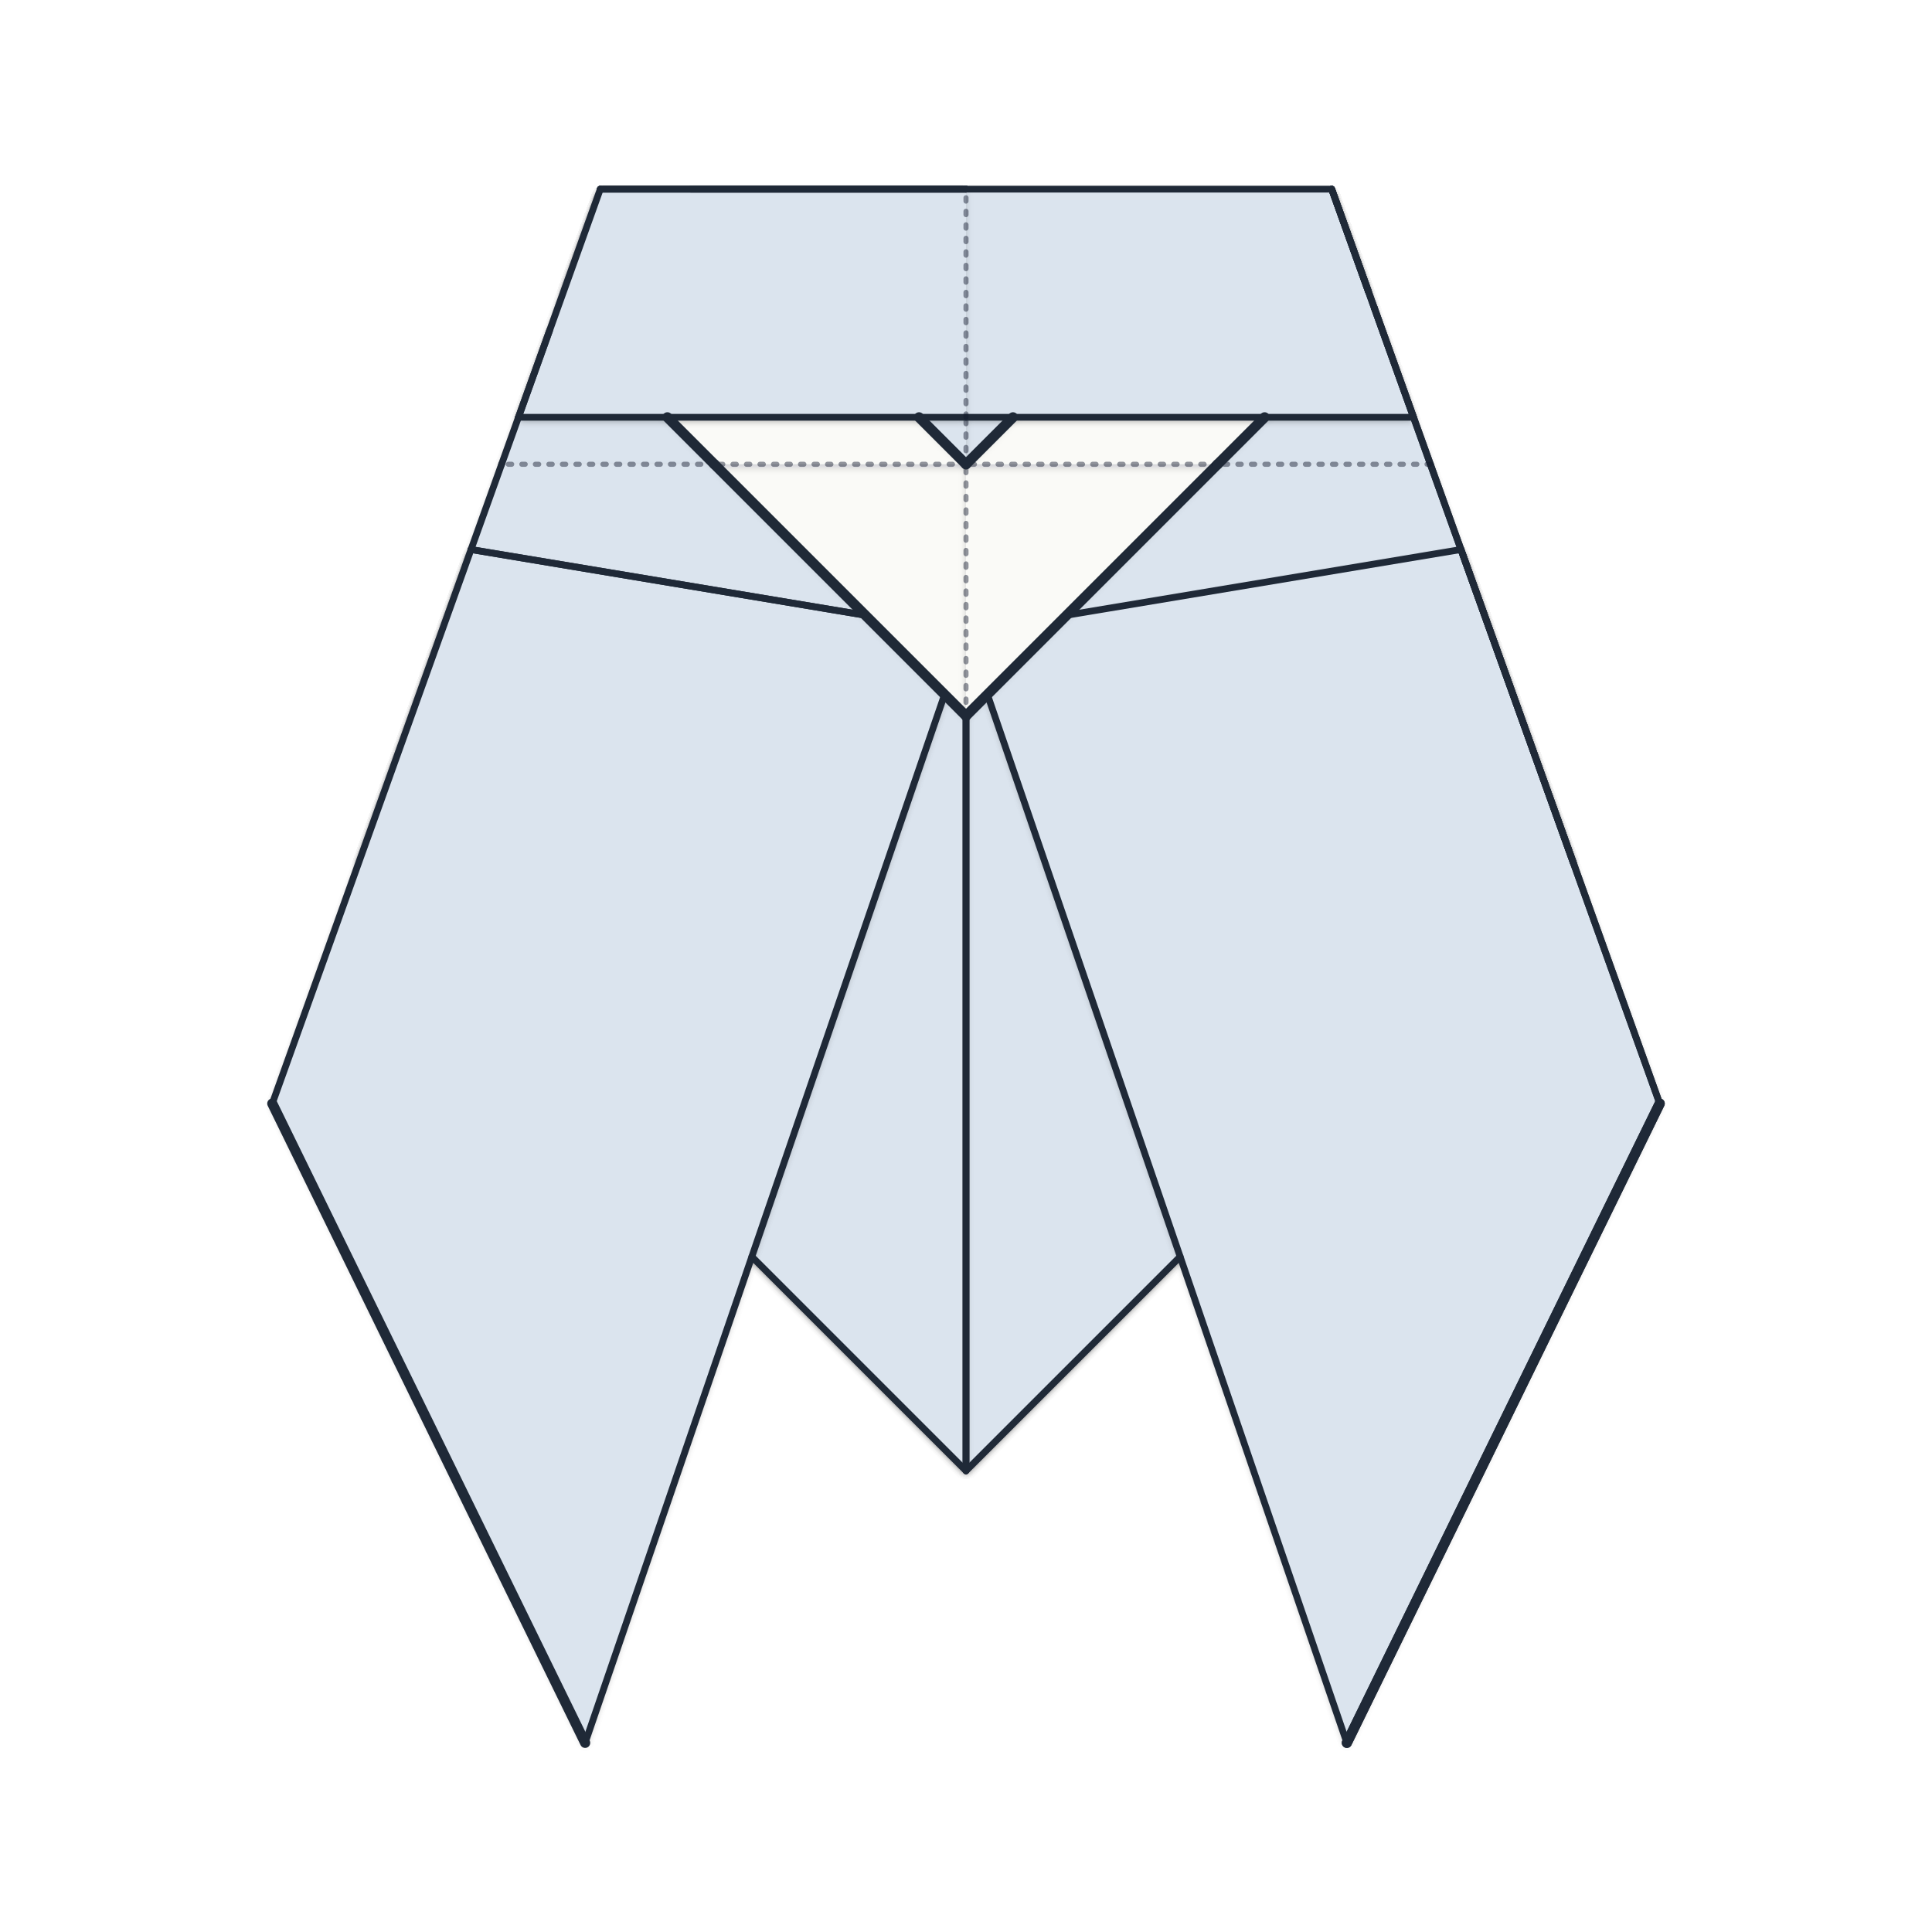
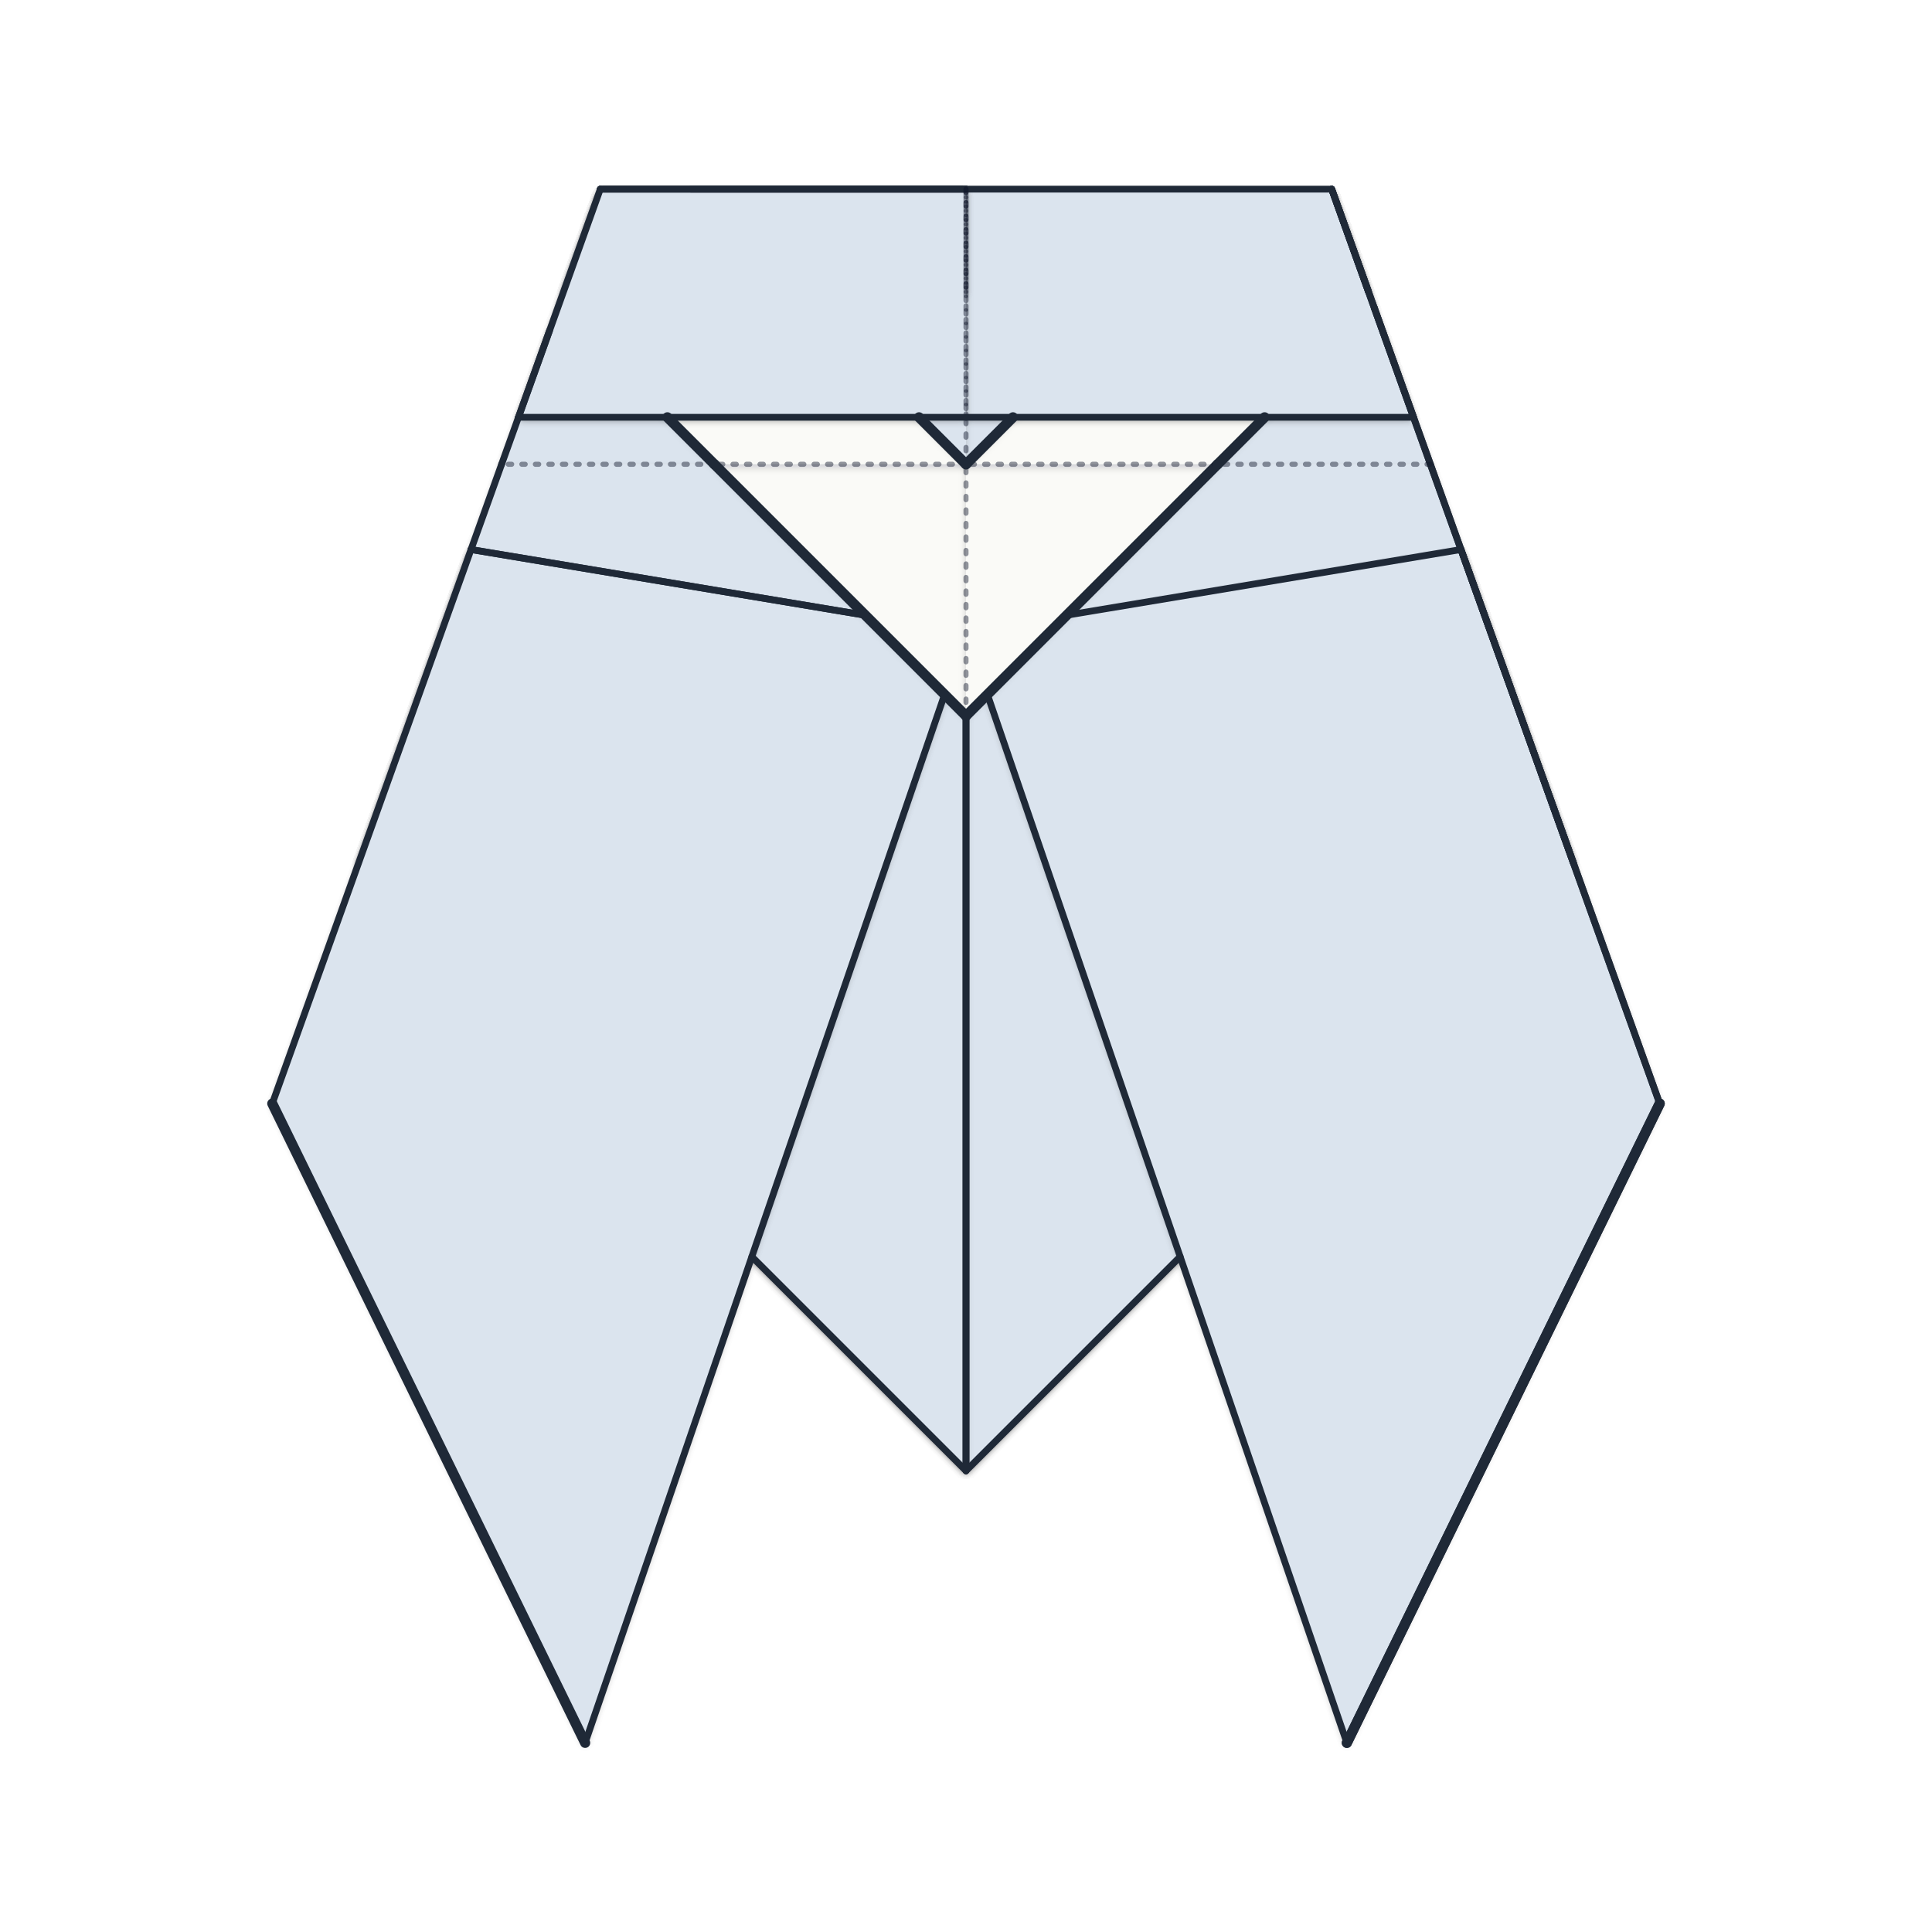
<svg xmlns="http://www.w3.org/2000/svg" width="572" height="572" viewBox="0 0 572 572" font-family="ui-sans-serif, system-ui, sans-serif">
  <defs>
    <filter id="layerShadow" x="-20%" y="-20%" width="140%" height="140%">
      <feDropShadow dx="0" dy="1" stdDeviation="1.1" flood-color="#0f172a" flood-opacity="0.18" />
    </filter>
  </defs>
  <g data-layer="paper">
-     <polygon points="153.497,123.548 166.234,134.034 261.315,124.819 177.725,56" fill="#fafaf7" stroke="none" filter="url(#layerShadow)" data-kind="face" data-face-index="0" />
-     <polygon points="177.725,56 261.315,124.819 218.669,128.953 166.858,86.297" fill="#dbe4ee" stroke="none" filter="url(#layerShadow)" data-kind="face" data-face-index="1" />
-     <polygon points="166.858,86.297 218.669,128.953 214.536,86.306 177.725,56" fill="#fafaf7" stroke="none" filter="url(#layerShadow)" data-kind="face" data-face-index="2" />
-     <polygon points="162.725,97.821 166.234,134.034 153.497,123.548" fill="#dbe4ee" stroke="none" filter="url(#layerShadow)" data-kind="face" data-face-index="3" />
-     <polygon points="177.725,56 214.536,86.306 165.138,91.093" fill="#dbe4ee" stroke="none" filter="url(#layerShadow)" data-kind="face" data-face-index="4" />
-     <polygon points="80.619,326.727 272.427,239.476 139.454,162.697" fill="#fafaf7" stroke="none" filter="url(#layerShadow)" data-kind="face" data-face-index="5" />
+     <polygon points="80.619,326.727 272.427,239.476 139.454,162.697" fill="#fafaf7" stroke="none" filter="url(#layerShadow)" data-kind="face" data-face-index="7" />
    <polygon points="272.427,239.476 80.619,326.727 139.454,162.697" fill="#dbe4ee" stroke="none" filter="url(#layerShadow)" data-kind="face" data-face-index="6" />
-     <polygon points="272.427,239.476 139.454,162.697 106.134,255.592" fill="#fafaf7" stroke="none" filter="url(#layerShadow)" data-kind="face" data-face-index="7" />
-     <polygon points="139.454,162.697 272.427,239.476 106.134,255.592" fill="#dbe4ee" stroke="none" filter="url(#layerShadow)" data-kind="face" data-face-index="8" />
-     <polygon points="272.427,239.476 261.315,124.819 177.725,56 148.509,137.454" fill="#fafaf7" stroke="none" filter="url(#layerShadow)" data-kind="face" data-face-index="9" />
-     <polygon points="106.134,255.592 272.427,239.476 148.509,137.454" fill="#fafaf7" stroke="none" filter="url(#layerShadow)" data-kind="face" data-face-index="10" />
-     <polygon points="272.427,239.476 106.134,255.592 148.509,137.454" fill="#dbe4ee" stroke="none" filter="url(#layerShadow)" data-kind="face" data-face-index="11" />
-     <polygon points="177.725,56 261.315,124.819 272.427,239.476 148.509,137.454" fill="#dbe4ee" stroke="none" filter="url(#layerShadow)" data-kind="face" data-face-index="12" />
-     <polygon points="310.685,124.819 405.766,134.034 418.503,123.548 394.275,56" fill="#fafaf7" stroke="none" filter="url(#layerShadow)" data-kind="face" data-face-index="13" />
-     <polygon points="353.331,128.953 310.685,124.819 394.275,56 405.142,86.297" fill="#dbe4ee" stroke="none" filter="url(#layerShadow)" data-kind="face" data-face-index="14" />
-     <polygon points="357.464,86.306 353.331,128.953 405.142,86.297 394.275,56" fill="#fafaf7" stroke="none" filter="url(#layerShadow)" data-kind="face" data-face-index="15" />
-     <polygon points="405.766,134.034 409.275,97.821 418.503,123.548" fill="#dbe4ee" stroke="none" filter="url(#layerShadow)" data-kind="face" data-face-index="16" />
-     <polygon points="406.862,91.093 357.464,86.306 394.275,56" fill="#dbe4ee" stroke="none" filter="url(#layerShadow)" data-kind="face" data-face-index="17" />
-     <polygon points="299.573,239.476 491.381,326.727 432.546,162.697" fill="#fafaf7" stroke="none" filter="url(#layerShadow)" data-kind="face" data-face-index="18" />
+     <polygon points="272.427,239.476 139.454,162.697 106.134,255.592" fill="#fafaf7" stroke="none" filter="url(#layerShadow)" data-kind="face" data-face-index="4" />
+     <polygon points="139.454,162.697 272.427,239.476 106.134,255.592" fill="#dbe4ee" stroke="none" filter="url(#layerShadow)" data-kind="face" data-face-index="5" />
+     <polygon points="106.134,255.592 272.427,239.476 148.509,137.454" fill="#fafaf7" stroke="none" filter="url(#layerShadow)" data-kind="face" data-face-index="3" />
+     <polygon points="272.427,239.476 106.134,255.592 148.509,137.454" fill="#dbe4ee" stroke="none" filter="url(#layerShadow)" data-kind="face" data-face-index="0" />
+     <polygon points="153.497,123.548 166.234,134.034 261.315,124.819 177.725,56" fill="#fafaf7" stroke="none" filter="url(#layerShadow)" data-kind="face" data-face-index="9" />
+     <polygon points="177.725,56 261.315,124.819 218.669,128.953 166.858,86.297" fill="#dbe4ee" stroke="none" filter="url(#layerShadow)" data-kind="face" data-face-index="10" />
+     <polygon points="166.858,86.297 218.669,128.953 214.536,86.306 177.725,56" fill="#fafaf7" stroke="none" filter="url(#layerShadow)" data-kind="face" data-face-index="11" />
+     <polygon points="177.725,56 214.536,86.306 165.138,91.093" fill="#dbe4ee" stroke="none" filter="url(#layerShadow)" data-kind="face" data-face-index="8" />
+     <polygon points="162.725,97.821 166.234,134.034 153.497,123.548" fill="#dbe4ee" stroke="none" filter="url(#layerShadow)" data-kind="face" data-face-index="12" />
+     <polygon points="272.427,239.476 261.315,124.819 177.725,56 148.509,137.454" fill="#fafaf7" stroke="none" filter="url(#layerShadow)" data-kind="face" data-face-index="2" />
+     <polygon points="177.725,56 261.315,124.819 272.427,239.476 148.509,137.454" fill="#dbe4ee" stroke="none" filter="url(#layerShadow)" data-kind="face" data-face-index="1" />
+     <polygon points="299.573,239.476 491.381,326.727 432.546,162.697" fill="#fafaf7" stroke="none" filter="url(#layerShadow)" data-kind="face" data-face-index="20" />
    <polygon points="491.381,326.727 299.573,239.476 432.546,162.697" fill="#dbe4ee" stroke="none" filter="url(#layerShadow)" data-kind="face" data-face-index="19" />
-     <polygon points="299.573,239.476 465.866,255.592 432.546,162.697" fill="#fafaf7" stroke="none" filter="url(#layerShadow)" data-kind="face" data-face-index="20" />
-     <polygon points="299.573,239.476 432.546,162.697 465.866,255.592" fill="#dbe4ee" stroke="none" filter="url(#layerShadow)" data-kind="face" data-face-index="21" />
-     <polygon points="310.685,124.819 299.573,239.476 423.491,137.454 394.275,56" fill="#fafaf7" stroke="none" filter="url(#layerShadow)" data-kind="face" data-face-index="22" />
-     <polygon points="299.573,239.476 465.866,255.592 423.491,137.454" fill="#fafaf7" stroke="none" filter="url(#layerShadow)" data-kind="face" data-face-index="23" />
-     <polygon points="299.573,239.476 423.491,137.454 465.866,255.592" fill="#dbe4ee" stroke="none" filter="url(#layerShadow)" data-kind="face" data-face-index="24" />
-     <polygon points="299.573,239.476 310.685,124.819 394.275,56 423.491,137.454" fill="#dbe4ee" stroke="none" filter="url(#layerShadow)" data-kind="face" data-face-index="25" />
+     <polygon points="299.573,239.476 465.866,255.592 432.546,162.697" fill="#fafaf7" stroke="none" filter="url(#layerShadow)" data-kind="face" data-face-index="17" />
+     <polygon points="299.573,239.476 432.546,162.697 465.866,255.592" fill="#dbe4ee" stroke="none" filter="url(#layerShadow)" data-kind="face" data-face-index="18" />
+     <polygon points="299.573,239.476 465.866,255.592 423.491,137.454" fill="#fafaf7" stroke="none" filter="url(#layerShadow)" data-kind="face" data-face-index="16" />
+     <polygon points="299.573,239.476 423.491,137.454 465.866,255.592" fill="#dbe4ee" stroke="none" filter="url(#layerShadow)" data-kind="face" data-face-index="13" />
+     <polygon points="310.685,124.819 405.766,134.034 418.503,123.548 394.275,56" fill="#fafaf7" stroke="none" filter="url(#layerShadow)" data-kind="face" data-face-index="22" />
+     <polygon points="353.331,128.953 310.685,124.819 394.275,56 405.142,86.297" fill="#dbe4ee" stroke="none" filter="url(#layerShadow)" data-kind="face" data-face-index="23" />
+     <polygon points="357.464,86.306 353.331,128.953 405.142,86.297 394.275,56" fill="#fafaf7" stroke="none" filter="url(#layerShadow)" data-kind="face" data-face-index="24" />
+     <polygon points="406.862,91.093 357.464,86.306 394.275,56" fill="#dbe4ee" stroke="none" filter="url(#layerShadow)" data-kind="face" data-face-index="21" />
+     <polygon points="405.766,134.034 409.275,97.821 418.503,123.548" fill="#dbe4ee" stroke="none" filter="url(#layerShadow)" data-kind="face" data-face-index="25" />
+     <polygon points="310.685,124.819 299.573,239.476 423.491,137.454 394.275,56" fill="#fafaf7" stroke="none" filter="url(#layerShadow)" data-kind="face" data-face-index="15" />
+     <polygon points="299.573,239.476 310.685,124.819 394.275,56 423.491,137.454" fill="#dbe4ee" stroke="none" filter="url(#layerShadow)" data-kind="face" data-face-index="14" />
    <polygon points="286,137.454 286,435.458 465.866,255.592 423.491,137.454" fill="#fafaf7" stroke="none" filter="url(#layerShadow)" data-kind="face" data-face-index="26" />
    <polygon points="394.275,56 286,56 286,137.454 423.491,137.454" fill="#fafaf7" stroke="none" filter="url(#layerShadow)" data-kind="face" data-face-index="27" />
    <polygon points="148.509,137.454 106.134,255.592 286,435.458 286,137.454" fill="#fafaf7" stroke="none" filter="url(#layerShadow)" data-kind="face" data-face-index="28" />
    <polygon points="286,56 177.725,56 148.509,137.454 286,137.454" fill="#fafaf7" stroke="none" filter="url(#layerShadow)" data-kind="face" data-face-index="29" />
    <polygon points="148.509,137.454 177.725,56 286,56 286,137.454" fill="#dbe4ee" stroke="none" filter="url(#layerShadow)" data-kind="face" data-face-index="30" />
    <polygon points="286,435.458 106.134,255.592 148.509,137.454 286,137.454" fill="#dbe4ee" stroke="none" filter="url(#layerShadow)" data-kind="face" data-face-index="31" />
    <polygon points="286,137.454 286,56 394.275,56 423.491,137.454" fill="#dbe4ee" stroke="none" filter="url(#layerShadow)" data-kind="face" data-face-index="32" />
    <polygon points="465.866,255.592 286,435.458 286,137.454 423.491,137.454" fill="#dbe4ee" stroke="none" filter="url(#layerShadow)" data-kind="face" data-face-index="33" />
-     <polygon points="432.546,162.697 286,187.122 286,435.458 465.866,255.592" fill="#fafaf7" stroke="none" filter="url(#layerShadow)" data-kind="face" data-face-index="34" />
-     <polygon points="465.866,255.592 286,435.458 286,187.122 432.546,162.697" fill="#dbe4ee" stroke="none" filter="url(#layerShadow)" data-kind="face" data-face-index="35" />
-     <polygon points="286,435.458 286,187.122 139.454,162.697 106.134,255.592" fill="#fafaf7" stroke="none" filter="url(#layerShadow)" data-kind="face" data-face-index="36" />
-     <polygon points="139.454,162.697 286,187.122 286,435.458 106.134,255.592" fill="#dbe4ee" stroke="none" filter="url(#layerShadow)" data-kind="face" data-face-index="37" />
+     <polygon points="432.546,162.697 286,187.122 286,435.458 465.866,255.592" fill="#fafaf7" stroke="none" filter="url(#layerShadow)" data-kind="face" data-face-index="35" />
+     <polygon points="465.866,255.592 286,435.458 286,187.122 432.546,162.697" fill="#dbe4ee" stroke="none" filter="url(#layerShadow)" data-kind="face" data-face-index="34" />
+     <polygon points="286,435.458 286,187.122 139.454,162.697 106.134,255.592" fill="#fafaf7" stroke="none" filter="url(#layerShadow)" data-kind="face" data-face-index="37" />
+     <polygon points="139.454,162.697 286,187.122 286,435.458 106.134,255.592" fill="#dbe4ee" stroke="none" filter="url(#layerShadow)" data-kind="face" data-face-index="36" />
    <polygon points="398.758,516 491.381,326.727 432.546,162.697 286,187.122" fill="#fafaf7" stroke="none" filter="url(#layerShadow)" data-kind="face" data-face-index="38" />
    <polygon points="491.381,326.727 398.758,516 286,187.122 432.546,162.697" fill="#dbe4ee" stroke="none" filter="url(#layerShadow)" data-kind="face" data-face-index="39" />
    <polygon points="80.619,326.727 173.242,516 286,187.122 139.454,162.697" fill="#fafaf7" stroke="none" filter="url(#layerShadow)" data-kind="face" data-face-index="40" />
    <polygon points="286,187.122 173.242,516 80.619,326.727 139.454,162.697" fill="#dbe4ee" stroke="none" filter="url(#layerShadow)" data-kind="face" data-face-index="41" />
    <polygon points="286,211.955 286,137.454 211.499,137.454" fill="#fafaf7" stroke="none" filter="url(#layerShadow)" data-kind="face" data-face-index="42" />
    <polygon points="286,137.454 286,56 177.725,56 165.138,91.093 211.499,137.454" fill="#fafaf7" stroke="none" filter="url(#layerShadow)" data-kind="face" data-face-index="43" />
    <polygon points="286,211.955 360.501,137.454 286,137.454" fill="#fafaf7" stroke="none" filter="url(#layerShadow)" data-kind="face" data-face-index="44" />
    <polygon points="360.501,137.454 406.862,91.093 394.275,56 286,56 286,137.454" fill="#fafaf7" stroke="none" filter="url(#layerShadow)" data-kind="face" data-face-index="45" />
    <polygon points="367.454,56 286,137.454 286,56" fill="#dbe4ee" stroke="none" filter="url(#layerShadow)" data-kind="face" data-face-index="46" />
    <polygon points="286,137.454 204.546,56 286,56" fill="#dbe4ee" stroke="none" filter="url(#layerShadow)" data-kind="face" data-face-index="47" />
-     <polygon points="409.275,97.821 367.454,56 286,56 286,123.548 418.503,123.548" fill="#fafaf7" stroke="none" filter="url(#layerShadow)" data-kind="face" data-face-index="48" />
-     <polygon points="286,56 204.546,56 162.725,97.821 153.497,123.548 286,123.548" fill="#fafaf7" stroke="none" filter="url(#layerShadow)" data-kind="face" data-face-index="49" />
-     <polygon points="286,86.297 166.858,86.297 177.725,56 286,56" fill="#dbe4ee" stroke="none" filter="url(#layerShadow)" data-kind="face" data-face-index="50" />
-     <polygon points="405.142,86.297 286,86.297 286,56 394.275,56" fill="#dbe4ee" stroke="none" filter="url(#layerShadow)" data-kind="face" data-face-index="51" />
-     <polygon points="286,56 177.725,56 166.858,86.297 286,86.297" fill="#fafaf7" stroke="none" filter="url(#layerShadow)" data-kind="face" data-face-index="52" />
-     <polygon points="394.275,56 286,56 286,86.297 405.142,86.297" fill="#fafaf7" stroke="none" filter="url(#layerShadow)" data-kind="face" data-face-index="53" />
-     <polygon points="418.503,123.548 286,123.548 286,56 394.275,56" fill="#dbe4ee" stroke="none" filter="url(#layerShadow)" data-kind="face" data-face-index="54" />
-     <polygon points="286,123.548 153.497,123.548 177.725,56 286,56" fill="#dbe4ee" stroke="none" filter="url(#layerShadow)" data-kind="face" data-face-index="55" />
+     <polygon points="409.275,97.821 367.454,56 286,56 286,123.548 418.503,123.548" fill="#fafaf7" stroke="none" filter="url(#layerShadow)" data-kind="face" data-face-index="54" />
+     <polygon points="405.142,86.297 286,86.297 286,56 394.275,56" fill="#dbe4ee" stroke="none" filter="url(#layerShadow)" data-kind="face" data-face-index="53" />
+     <polygon points="394.275,56 286,56 286,86.297 405.142,86.297" fill="#fafaf7" stroke="none" filter="url(#layerShadow)" data-kind="face" data-face-index="51" />
+     <polygon points="418.503,123.548 286,123.548 286,56 394.275,56" fill="#dbe4ee" stroke="none" filter="url(#layerShadow)" data-kind="face" data-face-index="48" />
+     <polygon points="286,56 204.546,56 162.725,97.821 153.497,123.548 286,123.548" fill="#fafaf7" stroke="none" filter="url(#layerShadow)" data-kind="face" data-face-index="55" />
+     <polygon points="286,86.297 166.858,86.297 177.725,56 286,56" fill="#dbe4ee" stroke="none" filter="url(#layerShadow)" data-kind="face" data-face-index="52" />
+     <polygon points="286,56 177.725,56 166.858,86.297 286,86.297" fill="#fafaf7" stroke="none" filter="url(#layerShadow)" data-kind="face" data-face-index="50" />
+     <polygon points="286,123.548 153.497,123.548 177.725,56 286,56" fill="#dbe4ee" stroke="none" filter="url(#layerShadow)" data-kind="face" data-face-index="49" />
  </g>
  <g data-layer="creases">
+     <line class="crease-V" data-kind="crease" x1="153.497" y1="123.548" x2="148.509" y2="137.454" stroke="#1f2937" stroke-width="2" stroke-linecap="round" data-name="kl" data-bel-name="kl" data-crease-id="11" />
+     <line class="crease-V" data-kind="crease" x1="148.509" y1="137.454" x2="139.454" y2="162.697" stroke="#1f2937" stroke-width="2" stroke-linecap="round" data-name="kl" data-bel-name="kl" data-crease-id="11" />
+     <line class="crease-V" data-kind="crease" x1="139.454" y1="162.697" x2="80.619" y2="326.727" stroke="#1f2937" stroke-width="2" stroke-linecap="round" data-name="kl" data-bel-name="kl" data-crease-id="11" />
    <line class="crease-V" data-kind="crease" x1="177.725" y1="56" x2="153.497" y2="123.548" stroke="#1f2937" stroke-width="2" stroke-linecap="round" data-name="kl" data-bel-name="kl" data-crease-id="11" />
    <line class="crease-M" data-kind="crease" x1="153.497" y1="123.548" x2="162.725" y2="97.821" stroke="#1f2937" stroke-width="2" stroke-linecap="round" data-name="kl" data-bel-name="kl" data-crease-id="11" />
-     <line class="crease-V" data-kind="crease" x1="139.454" y1="162.697" x2="80.619" y2="326.727" stroke="#1f2937" stroke-width="2" stroke-linecap="round" data-name="kl" data-bel-name="kl" data-crease-id="11" />
-     <line class="crease-V" data-kind="crease" x1="153.497" y1="123.548" x2="148.509" y2="137.454" stroke="#1f2937" stroke-width="2" stroke-linecap="round" data-name="kl" data-bel-name="kl" data-crease-id="11" />
-     <line class="crease-V" data-kind="crease" x1="148.509" y1="137.454" x2="139.454" y2="162.697" stroke="#1f2937" stroke-width="2" stroke-linecap="round" data-name="kl" data-bel-name="kl" data-crease-id="11" />
+     <line class="crease-M" data-kind="crease" x1="423.491" y1="137.454" x2="432.546" y2="162.697" stroke="#1f2937" stroke-width="2" stroke-linecap="round" data-name="kr" data-bel-name="kr" data-crease-id="10" />
+     <line class="crease-M" data-kind="crease" x1="406.862" y1="91.093" x2="423.491" y2="137.454" stroke="#1f2937" stroke-width="2" stroke-linecap="round" data-name="kr" data-bel-name="kr" data-crease-id="10" />
+     <line class="crease-V" data-kind="crease" x1="423.491" y1="137.454" x2="406.862" y2="91.093" stroke="#1f2937" stroke-width="2" stroke-linecap="round" data-name="kr" data-bel-name="kr" data-crease-id="10" />
+     <line class="crease-V" data-kind="crease" x1="432.546" y1="162.697" x2="423.491" y2="137.454" stroke="#1f2937" stroke-width="2" stroke-linecap="round" data-name="kr" data-bel-name="kr" data-crease-id="10" />
+     <line class="crease-V" data-kind="crease" x1="465.866" y1="255.592" x2="432.546" y2="162.697" stroke="#1f2937" stroke-width="2" stroke-linecap="round" data-name="kr" data-bel-name="kr" data-crease-id="10" />
+     <line class="crease-M" data-kind="crease" x1="432.546" y1="162.697" x2="465.866" y2="255.592" stroke="#1f2937" stroke-width="2" stroke-linecap="round" data-name="kr" data-bel-name="kr" data-crease-id="10" />
+     <line class="crease-M" data-kind="crease" x1="432.546" y1="162.697" x2="491.381" y2="326.727" stroke="#1f2937" stroke-width="2" stroke-linecap="round" data-name="kr" data-bel-name="kr" data-crease-id="10" />
+     <line class="crease-V" data-kind="crease" x1="491.381" y1="326.727" x2="432.546" y2="162.697" stroke="#1f2937" stroke-width="2" stroke-linecap="round" data-name="kr" data-bel-name="kr" data-crease-id="10" />
+     <line class="crease-M" data-kind="crease" x1="394.275" y1="56" x2="406.862" y2="91.093" stroke="#1f2937" stroke-width="2" stroke-linecap="round" data-name="kr" data-bel-name="kr" data-crease-id="10" />
    <line class="crease-V" data-kind="crease" x1="418.503" y1="123.548" x2="394.275" y2="56" stroke="#1f2937" stroke-width="2" stroke-linecap="round" data-name="kr" data-bel-name="kr" data-crease-id="10" />
    <line class="crease-M" data-kind="crease" x1="394.275" y1="56" x2="405.142" y2="86.297" stroke="#1f2937" stroke-width="2" stroke-linecap="round" data-name="kr" data-bel-name="kr" data-crease-id="10" />
    <line class="crease-V" data-kind="crease" x1="405.142" y1="86.297" x2="394.275" y2="56" stroke="#1f2937" stroke-width="2" stroke-linecap="round" data-name="kr" data-bel-name="kr" data-crease-id="10" />
-     <line class="crease-M" data-kind="crease" x1="394.275" y1="56" x2="406.862" y2="91.093" stroke="#1f2937" stroke-width="2" stroke-linecap="round" data-name="kr" data-bel-name="kr" data-crease-id="10" />
-     <line class="crease-V" data-kind="crease" x1="491.381" y1="326.727" x2="432.546" y2="162.697" stroke="#1f2937" stroke-width="2" stroke-linecap="round" data-name="kr" data-bel-name="kr" data-crease-id="10" />
-     <line class="crease-M" data-kind="crease" x1="432.546" y1="162.697" x2="491.381" y2="326.727" stroke="#1f2937" stroke-width="2" stroke-linecap="round" data-name="kr" data-bel-name="kr" data-crease-id="10" />
-     <line class="crease-V" data-kind="crease" x1="465.866" y1="255.592" x2="432.546" y2="162.697" stroke="#1f2937" stroke-width="2" stroke-linecap="round" data-name="kr" data-bel-name="kr" data-crease-id="10" />
-     <line class="crease-M" data-kind="crease" x1="432.546" y1="162.697" x2="465.866" y2="255.592" stroke="#1f2937" stroke-width="2" stroke-linecap="round" data-name="kr" data-bel-name="kr" data-crease-id="10" />
-     <line class="crease-V" data-kind="crease" x1="423.491" y1="137.454" x2="406.862" y2="91.093" stroke="#1f2937" stroke-width="2" stroke-linecap="round" data-name="kr" data-bel-name="kr" data-crease-id="10" />
-     <line class="crease-V" data-kind="crease" x1="432.546" y1="162.697" x2="423.491" y2="137.454" stroke="#1f2937" stroke-width="2" stroke-linecap="round" data-name="kr" data-bel-name="kr" data-crease-id="10" />
-     <line class="crease-M" data-kind="crease" x1="423.491" y1="137.454" x2="432.546" y2="162.697" stroke="#1f2937" stroke-width="2" stroke-linecap="round" data-name="kr" data-bel-name="kr" data-crease-id="10" />
-     <line class="crease-M" data-kind="crease" x1="406.862" y1="91.093" x2="423.491" y2="137.454" stroke="#1f2937" stroke-width="2" stroke-linecap="round" data-name="kr" data-bel-name="kr" data-crease-id="10" />
    <line class="crease-V" data-kind="crease" x1="286" y1="435.458" x2="349.405" y2="372.053" stroke="#1f2937" stroke-width="2" stroke-linecap="round" data-name="r" data-bel-name="r" data-crease-id="1" />
    <line class="crease-V" data-kind="crease" x1="394.275" y1="56" x2="286" y2="56" stroke="#1f2937" stroke-width="2" stroke-linecap="round" data-name="s6" data-bel-name="s6" data-crease-id="9" />
    <line class="crease-V" data-kind="crease" x1="222.595" y1="372.053" x2="286" y2="435.458" stroke="#1f2937" stroke-width="2" stroke-linecap="round" data-name="l" data-bel-name="l" data-crease-id="2" />
    <line class="crease-V" data-kind="crease" x1="286" y1="56" x2="177.725" y2="56" stroke="#1f2937" stroke-width="2" stroke-linecap="round" data-name="s6" data-bel-name="s6" data-crease-id="9" />
    <line class="crease-M" data-kind="crease" x1="177.725" y1="56" x2="286" y2="56" stroke="#1f2937" stroke-width="2" stroke-linecap="round" data-name="s6" data-bel-name="s6" data-crease-id="9" />
    <line class="crease-F" data-kind="crease" x1="211.499" y1="137.454" x2="148.509" y2="137.454" stroke="#0f172a" stroke-width="1.5" stroke-linecap="round" stroke-dasharray="1 3" opacity="0.45" data-name="hd" data-bel-name="hd" data-crease-id="7" />
    <line class="crease-F" data-kind="crease" x1="423.491" y1="137.454" x2="360.501" y2="137.454" stroke="#0f172a" stroke-width="1.5" stroke-linecap="round" stroke-dasharray="1 3" opacity="0.45" data-name="hd" data-bel-name="hd" data-crease-id="7" />
+     <line class="crease-V" data-kind="crease" x1="286" y1="435.458" x2="286" y2="211.955" stroke="#1f2937" stroke-width="2" stroke-linecap="round" data-name="bd" data-bel-name="bd" data-crease-id="0" />
    <line class="crease-V" data-kind="crease" x1="432.546" y1="162.697" x2="315.8" y2="182.155" stroke="#1f2937" stroke-width="2" stroke-linecap="round" data-name="wr" data-bel-name="wr" data-crease-id="4" />
+     <line class="crease-M" data-kind="crease" x1="139.454" y1="162.697" x2="256.2" y2="182.155" stroke="#1f2937" stroke-width="2" stroke-linecap="round" data-name="wl" data-bel-name="wl" data-crease-id="5" />
    <line class="crease-V" data-kind="crease" x1="286" y1="211.955" x2="286" y2="435.458" stroke="#1f2937" stroke-width="2" stroke-linecap="round" data-name="bd" data-bel-name="bd" data-crease-id="0" />
-     <line class="crease-V" data-kind="crease" x1="286" y1="435.458" x2="286" y2="211.955" stroke="#1f2937" stroke-width="2" stroke-linecap="round" data-name="bd" data-bel-name="bd" data-crease-id="0" />
    <line class="crease-V" data-kind="crease" x1="256.2" y1="182.155" x2="139.454" y2="162.697" stroke="#1f2937" stroke-width="2" stroke-linecap="round" data-name="wl" data-bel-name="wl" data-crease-id="5" />
-     <line class="crease-M" data-kind="crease" x1="139.454" y1="162.697" x2="256.2" y2="182.155" stroke="#1f2937" stroke-width="2" stroke-linecap="round" data-name="wl" data-bel-name="wl" data-crease-id="5" />
    <line class="crease-B" data-kind="crease" x1="398.758" y1="516" x2="491.381" y2="326.727" stroke="#1f2937" stroke-width="3" stroke-linecap="round" />
    <line class="crease-V" data-kind="crease" x1="292.341" y1="205.615" x2="398.758" y2="516" stroke="#1f2937" stroke-width="2" stroke-linecap="round" data-name="bd" data-bel-name="bd" data-crease-id="0" />
    <line class="crease-B" data-kind="crease" x1="491.381" y1="326.727" x2="398.758" y2="516" stroke="#1f2937" stroke-width="3" stroke-linecap="round" />
    <line class="crease-V" data-kind="crease" x1="173.242" y1="516" x2="279.659" y2="205.615" stroke="#1f2937" stroke-width="2" stroke-linecap="round" data-name="bd" data-bel-name="bd" data-crease-id="0" />
    <line class="crease-B" data-kind="crease" x1="173.242" y1="516" x2="80.619" y2="326.727" stroke="#1f2937" stroke-width="3" stroke-linecap="round" />
    <line class="crease-F" data-kind="crease" x1="286" y1="211.955" x2="286" y2="137.454" stroke="#0f172a" stroke-width="1.5" stroke-linecap="round" stroke-dasharray="1 3" opacity="0.45" data-name="mid" data-bel-name="mid" data-crease-id="3" />
    <line class="crease-F" data-kind="crease" x1="286" y1="137.454" x2="211.499" y2="137.454" stroke="#0f172a" stroke-width="1.5" stroke-linecap="round" stroke-dasharray="1 3" opacity="0.45" data-name="hd" data-bel-name="hd" data-crease-id="7" />
    <line class="crease-B" data-kind="crease" x1="211.499" y1="137.454" x2="286" y2="211.955" stroke="#1f2937" stroke-width="3" stroke-linecap="round" />
    <line class="crease-V" data-kind="crease" x1="286" y1="56" x2="177.725" y2="56" stroke="#1f2937" stroke-width="2" stroke-linecap="round" data-name="s6" data-bel-name="s6" data-crease-id="9" />
    <line class="crease-B" data-kind="crease" x1="197.592" y1="123.548" x2="211.499" y2="137.454" stroke="#1f2937" stroke-width="3" stroke-linecap="round" />
    <line class="crease-B" data-kind="crease" x1="286" y1="211.955" x2="360.501" y2="137.454" stroke="#1f2937" stroke-width="3" stroke-linecap="round" />
    <line class="crease-F" data-kind="crease" x1="360.501" y1="137.454" x2="286" y2="137.454" stroke="#0f172a" stroke-width="1.5" stroke-linecap="round" stroke-dasharray="1 3" opacity="0.45" data-name="hd" data-bel-name="hd" data-crease-id="7" />
    <line class="crease-B" data-kind="crease" x1="360.501" y1="137.454" x2="374.408" y2="123.548" stroke="#1f2937" stroke-width="3" stroke-linecap="round" />
    <line class="crease-B" data-kind="crease" x1="299.907" y1="123.548" x2="286" y2="137.454" stroke="#1f2937" stroke-width="3" stroke-linecap="round" />
    <line class="crease-F" data-kind="crease" x1="286" y1="137.454" x2="286" y2="123.548" stroke="#0f172a" stroke-width="1.5" stroke-linecap="round" stroke-dasharray="1 3" opacity="0.45" data-name="mid" data-bel-name="mid" data-crease-id="3" />
    <line class="crease-B" data-kind="crease" x1="286" y1="137.454" x2="272.093" y2="123.548" stroke="#1f2937" stroke-width="3" stroke-linecap="round" />
    <line class="crease-M" data-kind="crease" x1="204.546" y1="56" x2="286" y2="56" stroke="#1f2937" stroke-width="2" stroke-linecap="round" data-name="s6" data-bel-name="s6" data-crease-id="9" />
-     <line class="crease-V" data-kind="crease" x1="286" y1="123.548" x2="418.503" y2="123.548" stroke="#1f2937" stroke-width="2" stroke-linecap="round" data-name="s5" data-bel-name="s5" data-crease-id="8" />
-     <line class="crease-V" data-kind="crease" x1="153.497" y1="123.548" x2="286" y2="123.548" stroke="#1f2937" stroke-width="2" stroke-linecap="round" data-name="s5" data-bel-name="s5" data-crease-id="8" />
+     <line class="crease-V" data-kind="crease" x1="418.503" y1="123.548" x2="286" y2="123.548" stroke="#1f2937" stroke-width="2" stroke-linecap="round" data-name="s5" data-bel-name="s5" data-crease-id="8" />
    <line class="crease-F" data-kind="crease" x1="286" y1="123.548" x2="286" y2="56" stroke="#0f172a" stroke-width="1.5" stroke-linecap="round" stroke-dasharray="1 3" opacity="0.45" data-name="mid" data-bel-name="mid" data-crease-id="3" />
+     <line class="crease-V" data-kind="crease" x1="286" y1="123.548" x2="153.497" y2="123.548" stroke="#1f2937" stroke-width="2" stroke-linecap="round" data-name="s5" data-bel-name="s5" data-crease-id="8" />
+     <line class="crease-F" data-kind="crease" x1="286" y1="86.297" x2="286" y2="56" stroke="#0f172a" stroke-width="1.5" stroke-linecap="round" stroke-dasharray="1 3" opacity="0.45" data-name="mid" data-bel-name="mid" data-crease-id="3" />
+     <line class="crease-F" data-kind="crease" x1="286" y1="56" x2="286" y2="86.297" stroke="#0f172a" stroke-width="1.5" stroke-linecap="round" stroke-dasharray="1 3" opacity="0.45" data-name="mid" data-bel-name="mid" data-crease-id="3" />
+     <line class="crease-F" data-kind="crease" x1="286" y1="56" x2="286" y2="123.548" stroke="#0f172a" stroke-width="1.5" stroke-linecap="round" stroke-dasharray="1 3" opacity="0.45" data-name="mid" data-bel-name="mid" data-crease-id="3" />
  </g>
  <g data-layer="annotations" />
</svg>
